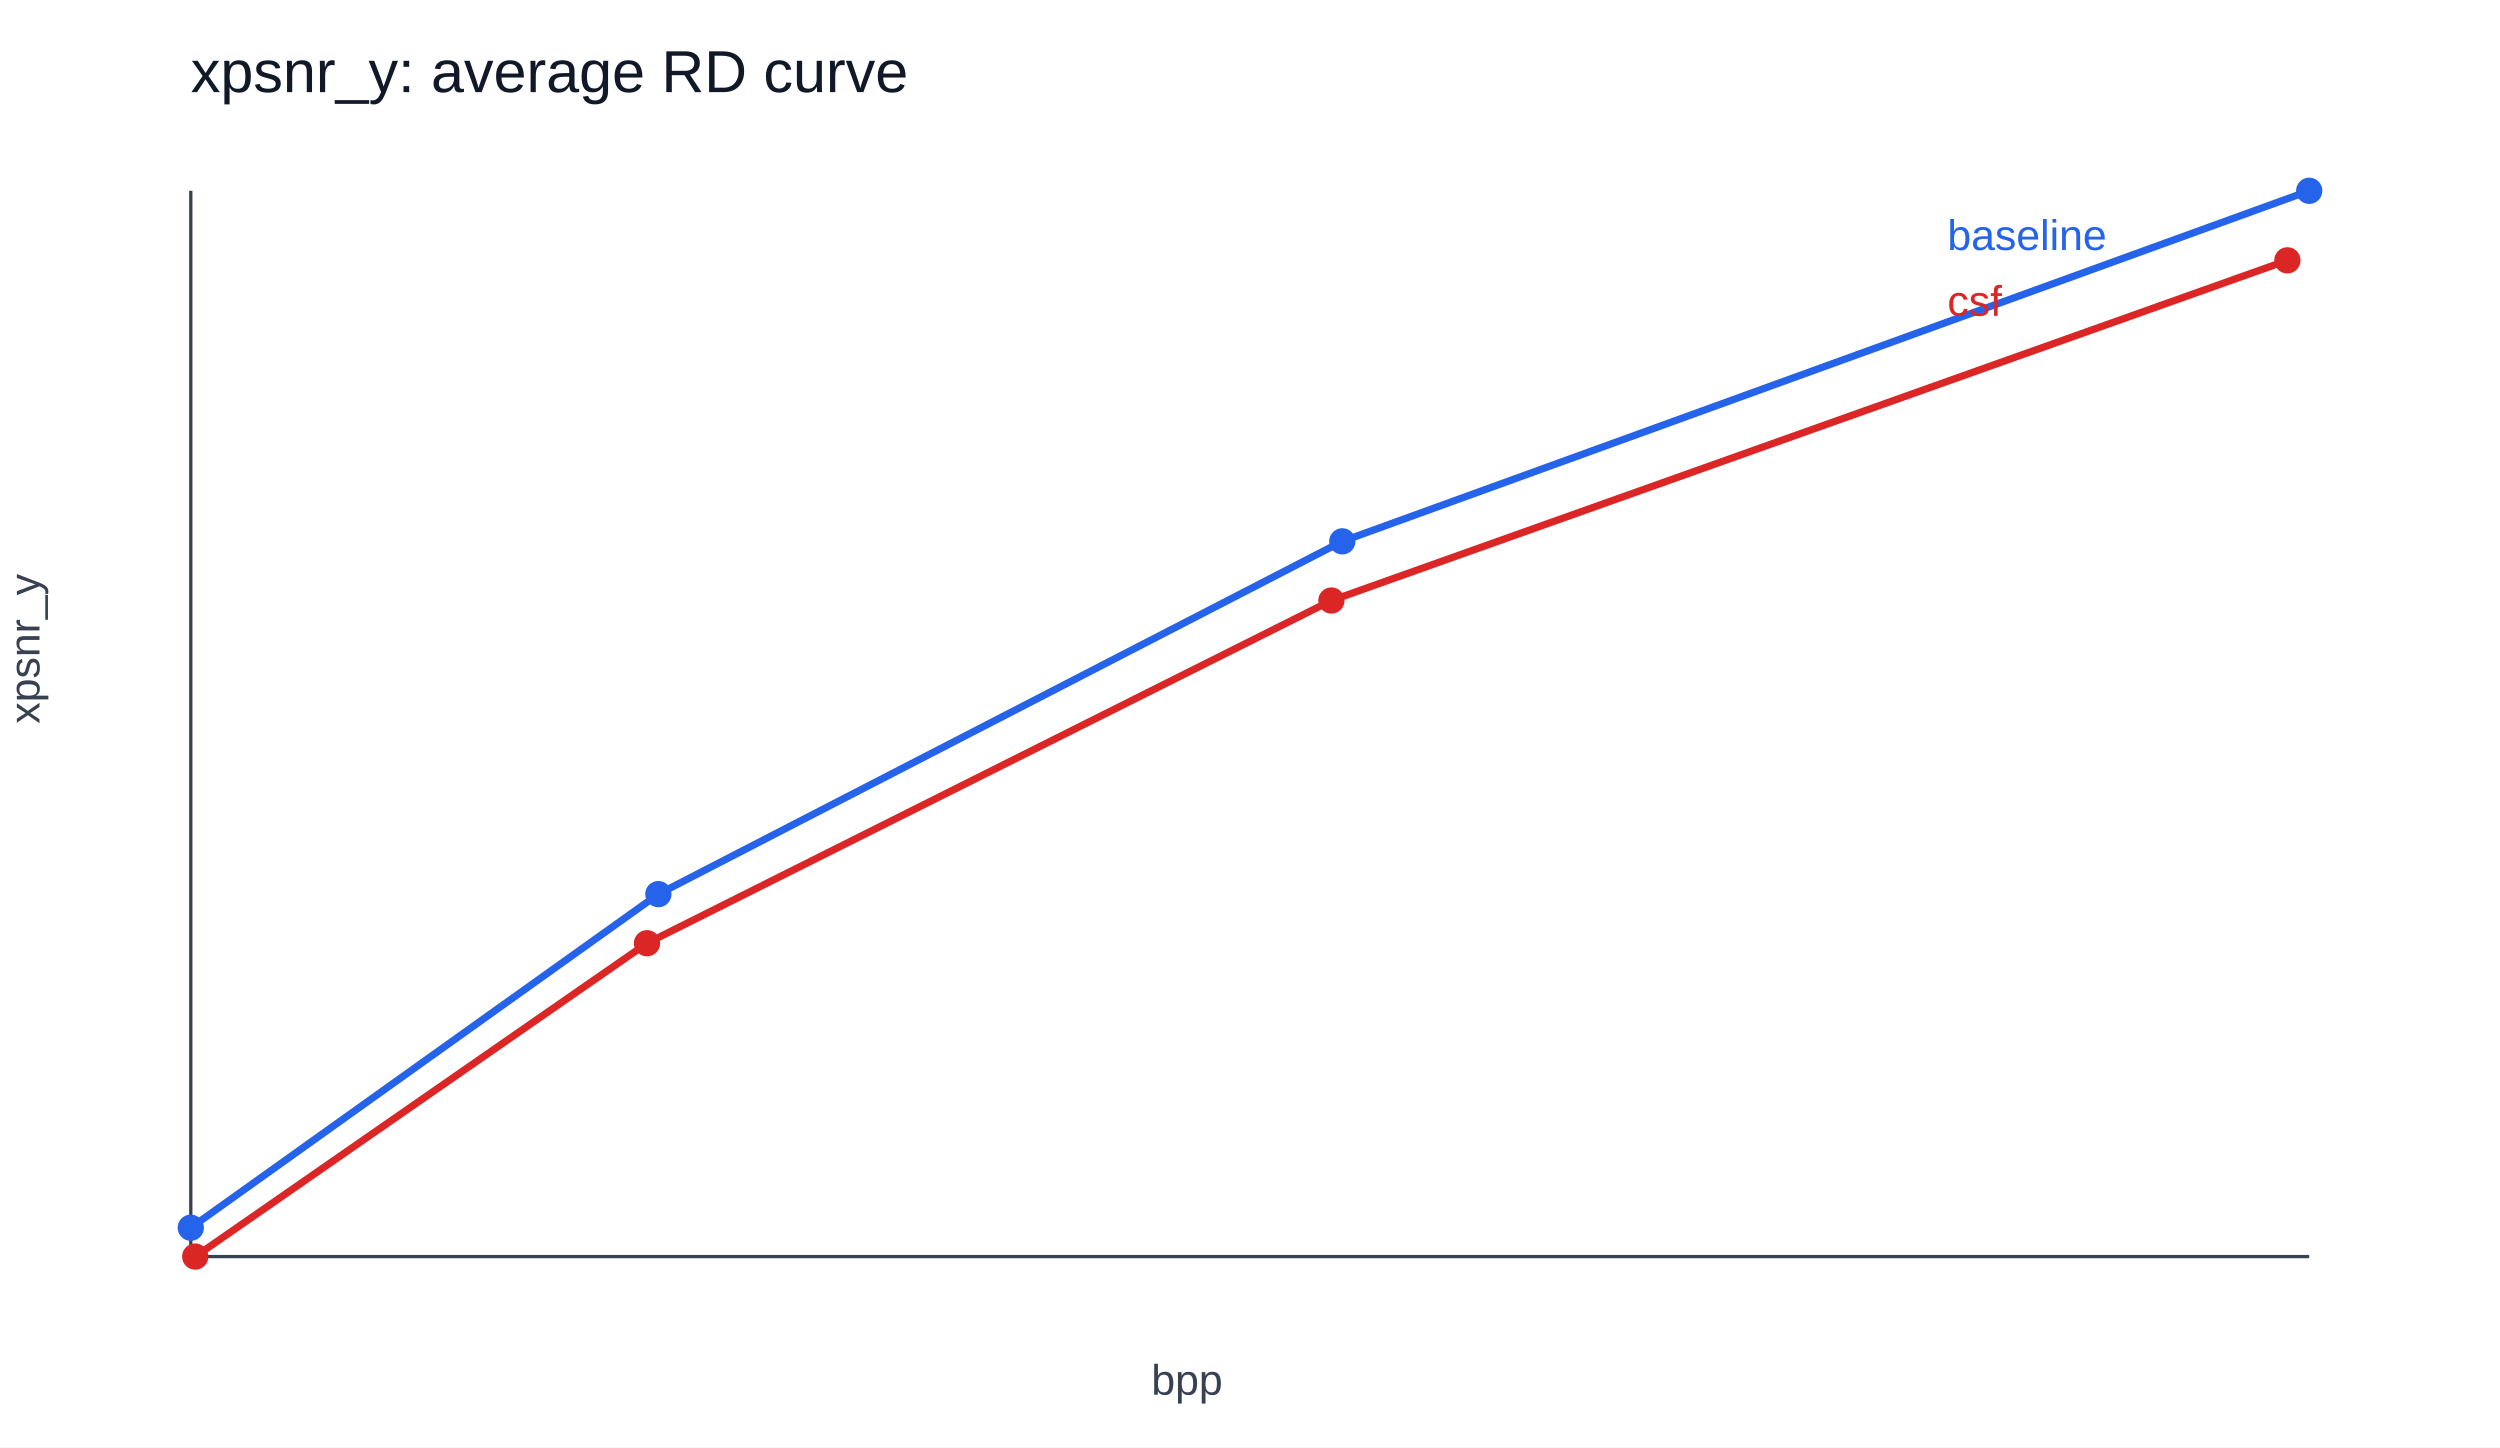
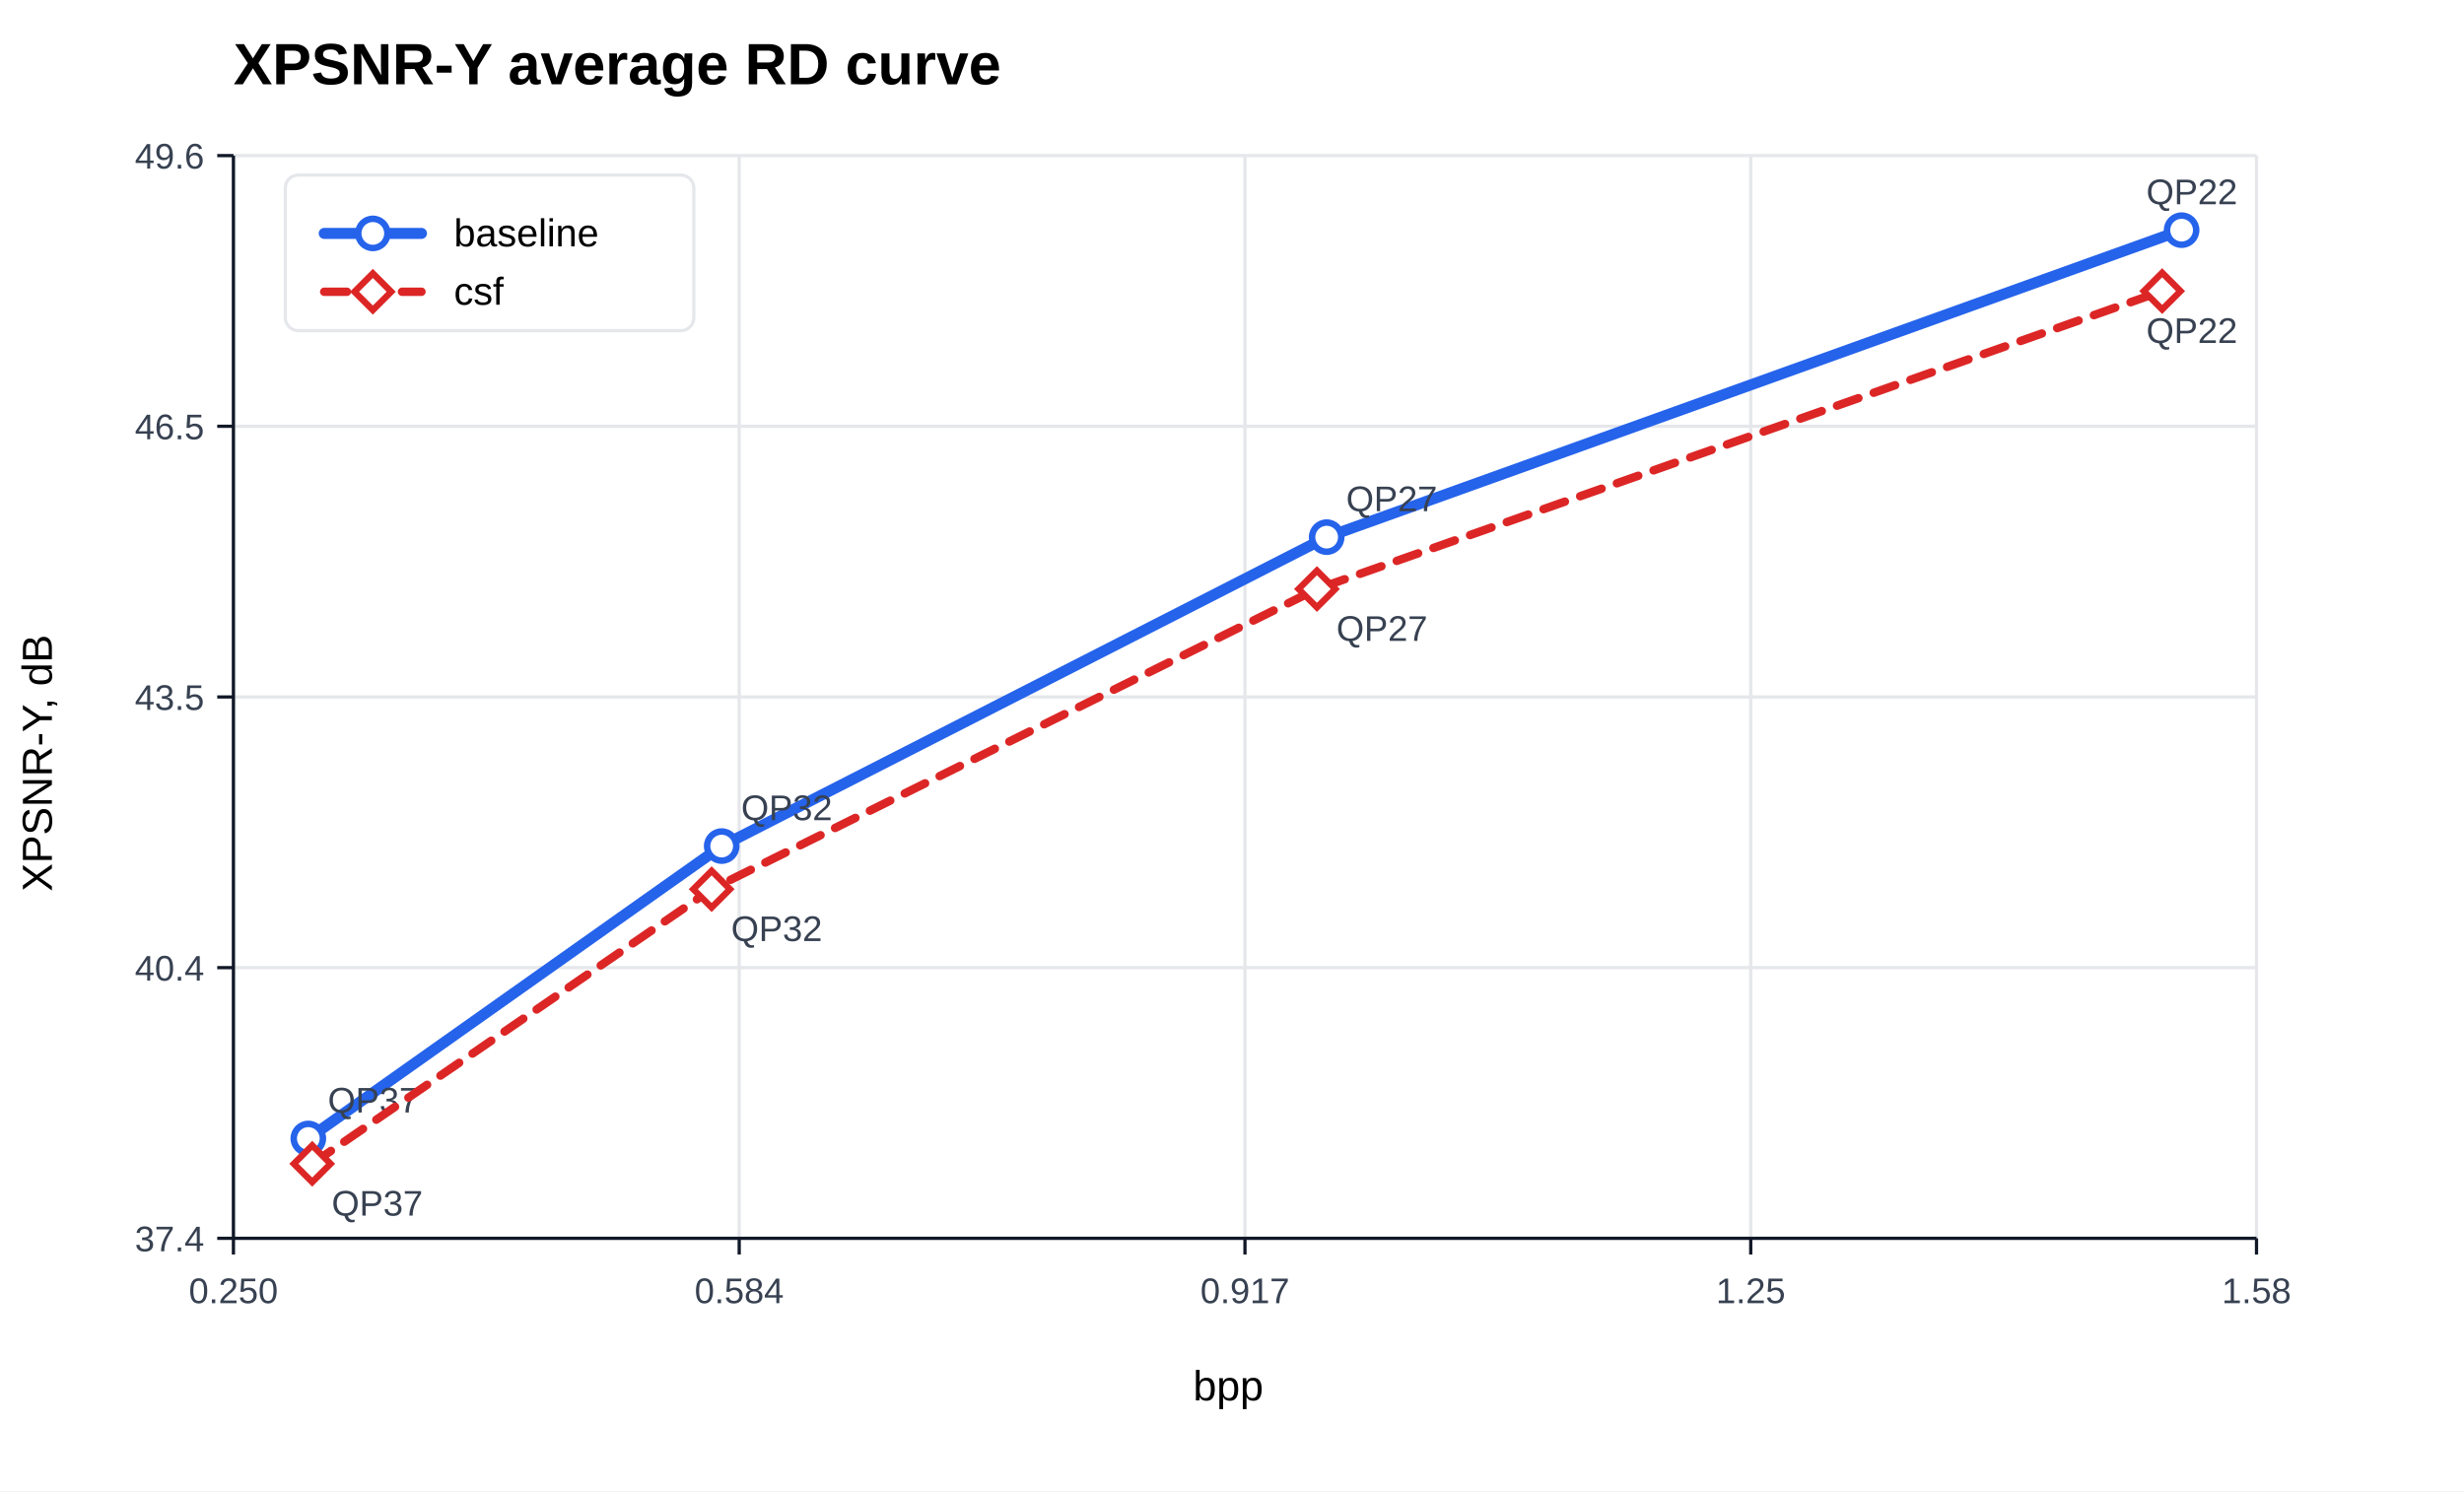
- <svg xmlns="http://www.w3.org/2000/svg" viewBox="0 0 760 440" width="760" height="440">
+ <svg xmlns="http://www.w3.org/2000/svg" width="760" height="460" viewBox="0 0 760 460">
  <rect width="100%" height="100%" fill="#ffffff" />
-   <text x="58" y="28" font-family="Arial" font-size="18" fill="#111827">xpsnr_y: average RD curve</text>
-   <line x1="58" y1="382" x2="702" y2="382" stroke="#374151" />
-   <line x1="58" y1="58" x2="58" y2="382" stroke="#374151" />
-   <text x="350.0" y="424" font-family="Arial" font-size="13" fill="#374151">bpp</text>
-   <text x="12" y="220.0" font-family="Arial" font-size="13" fill="#374151" transform="rotate(-90 12 220.0)">xpsnr_y</text>
-   <path d="M58.00,373.23 L200.14,271.82 L408.06,164.57 L702.00,58.00" fill="none" stroke="#2563eb" stroke-width="2.2" />
-   <circle cx="58.00" cy="373.23" r="4" fill="#2563eb" />
-   <circle cx="200.14" cy="271.82" r="4" fill="#2563eb" />
-   <circle cx="408.06" cy="164.57" r="4" fill="#2563eb" />
-   <circle cx="702.00" cy="58.00" r="4" fill="#2563eb" />
-   <text x="592" y="76" font-family="Arial" font-size="13" fill="#2563eb">baseline</text>
-   <path d="M59.35,382.00 L196.69,286.74 L404.75,182.56 L695.36,79.15" fill="none" stroke="#dc2626" stroke-width="2.2" />
-   <circle cx="59.35" cy="382.00" r="4" fill="#dc2626" />
-   <circle cx="196.69" cy="286.74" r="4" fill="#dc2626" />
-   <circle cx="404.75" cy="182.56" r="4" fill="#dc2626" />
-   <circle cx="695.36" cy="79.15" r="4" fill="#dc2626" />
-   <text x="592" y="96" font-family="Arial" font-size="13" fill="#dc2626">csf</text>
+   <text x="72" y="26" font-family="Arial" font-size="18" font-weight="700">XPSNR-Y average RD curve</text>
+   <line x1="72.0" y1="48" x2="72.0" y2="382" stroke="#e5e7eb" stroke-width="1" />
+   <line x1="228.0" y1="48" x2="228.0" y2="382" stroke="#e5e7eb" stroke-width="1" />
+   <line x1="384.0" y1="48" x2="384.0" y2="382" stroke="#e5e7eb" stroke-width="1" />
+   <line x1="540.0" y1="48" x2="540.0" y2="382" stroke="#e5e7eb" stroke-width="1" />
+   <line x1="696.0" y1="48" x2="696.0" y2="382" stroke="#e5e7eb" stroke-width="1" />
+   <line x1="72" y1="382.0" x2="696" y2="382.0" stroke="#e5e7eb" stroke-width="1" />
+   <line x1="72" y1="298.5" x2="696" y2="298.5" stroke="#e5e7eb" stroke-width="1" />
+   <line x1="72" y1="215.0" x2="696" y2="215.0" stroke="#e5e7eb" stroke-width="1" />
+   <line x1="72" y1="131.5" x2="696" y2="131.5" stroke="#e5e7eb" stroke-width="1" />
+   <line x1="72" y1="48.0" x2="696" y2="48.0" stroke="#e5e7eb" stroke-width="1" />
+   <line x1="72" y1="382" x2="696" y2="382" stroke="#111827" />
+   <line x1="72" y1="48" x2="72" y2="382" stroke="#111827" />
+   <text x="368" y="432" font-family="Arial" font-size="13">bpp</text>
+   <text x="16" y="275" font-family="Arial" font-size="13" transform="rotate(-90 16,275)">XPSNR-Y, dB</text>
+   <line x1="72.0" y1="382" x2="72.0" y2="387" stroke="#111827" />
+   <text x="72.0" y="402" font-family="Arial" font-size="11" fill="#374151" text-anchor="middle">0.250</text>
+   <line x1="228.0" y1="382" x2="228.0" y2="387" stroke="#111827" />
+   <text x="228.0" y="402" font-family="Arial" font-size="11" fill="#374151" text-anchor="middle">0.584</text>
+   <line x1="384.0" y1="382" x2="384.0" y2="387" stroke="#111827" />
+   <text x="384.0" y="402" font-family="Arial" font-size="11" fill="#374151" text-anchor="middle">0.917</text>
+   <line x1="540.0" y1="382" x2="540.0" y2="387" stroke="#111827" />
+   <text x="540.0" y="402" font-family="Arial" font-size="11" fill="#374151" text-anchor="middle">1.25</text>
+   <line x1="696.0" y1="382" x2="696.0" y2="387" stroke="#111827" />
+   <text x="696.0" y="402" font-family="Arial" font-size="11" fill="#374151" text-anchor="middle">1.58</text>
+   <line x1="67" y1="382.0" x2="72" y2="382.0" stroke="#111827" />
+   <text x="63" y="386.0" font-family="Arial" font-size="11" fill="#374151" text-anchor="end">37.4</text>
+   <line x1="67" y1="298.5" x2="72" y2="298.5" stroke="#111827" />
+   <text x="63" y="302.5" font-family="Arial" font-size="11" fill="#374151" text-anchor="end">40.4</text>
+   <line x1="67" y1="215.0" x2="72" y2="215.0" stroke="#111827" />
+   <text x="63" y="219.0" font-family="Arial" font-size="11" fill="#374151" text-anchor="end">43.5</text>
+   <line x1="67" y1="131.5" x2="72" y2="131.5" stroke="#111827" />
+   <text x="63" y="135.5" font-family="Arial" font-size="11" fill="#374151" text-anchor="end">46.5</text>
+   <line x1="67" y1="48.0" x2="72" y2="48.0" stroke="#111827" />
+   <text x="63" y="52.0" font-family="Arial" font-size="11" fill="#374151" text-anchor="end">49.6</text>
+   <polyline fill="none" stroke="#2563eb" stroke-width="3.4" stroke-linecap="round" stroke-linejoin="round" points="95.1,351.2 222.6,261.0 409.2,165.7 672.9,71.0" />
+   <circle cx="95.1" cy="351.2" r="4.5" fill="#ffffff" stroke="#2563eb" stroke-width="2" />
+   <text x="101.1" y="343.2" font-family="Arial" font-size="11" fill="#374151">QP37</text>
+   <circle cx="222.6" cy="261.0" r="4.5" fill="#ffffff" stroke="#2563eb" stroke-width="2" />
+   <text x="228.6" y="253.0" font-family="Arial" font-size="11" fill="#374151">QP32</text>
+   <circle cx="409.2" cy="165.7" r="4.5" fill="#ffffff" stroke="#2563eb" stroke-width="2" />
+   <text x="415.2" y="157.7" font-family="Arial" font-size="11" fill="#374151">QP27</text>
+   <circle cx="672.9" cy="71.0" r="4.5" fill="#ffffff" stroke="#2563eb" stroke-width="2" />
+   <text x="662.0" y="63.0" font-family="Arial" font-size="11" fill="#374151">QP22</text>
+   <polyline fill="none" stroke="#dc2626" stroke-width="2.6" stroke-linecap="round" stroke-linejoin="round" stroke-dasharray="7 5" points="96.3,359.0 219.5,274.3 406.2,181.7 666.9,89.8" />
+   <rect x="92.3" y="355.0" width="8" height="8" transform="rotate(45 96.3 359.0)" fill="#ffffff" stroke="#dc2626" stroke-width="2" />
+   <text x="102.3" y="375.0" font-family="Arial" font-size="11" fill="#374151">QP37</text>
+   <rect x="215.5" y="270.3" width="8" height="8" transform="rotate(45 219.5 274.3)" fill="#ffffff" stroke="#dc2626" stroke-width="2" />
+   <text x="225.5" y="290.3" font-family="Arial" font-size="11" fill="#374151">QP32</text>
+   <rect x="402.2" y="177.7" width="8" height="8" transform="rotate(45 406.2 181.7)" fill="#ffffff" stroke="#dc2626" stroke-width="2" />
+   <text x="412.2" y="197.7" font-family="Arial" font-size="11" fill="#374151">QP27</text>
+   <rect x="662.9" y="85.8" width="8" height="8" transform="rotate(45 666.9 89.8)" fill="#ffffff" stroke="#dc2626" stroke-width="2" />
+   <text x="662.0" y="105.8" font-family="Arial" font-size="11" fill="#374151">QP22</text>
+   <rect x="88" y="54" width="126" height="48" rx="4" fill="#ffffff" stroke="#e5e7eb" />
+   <line x1="100" y1="72" x2="130" y2="72" stroke="#2563eb" stroke-width="3.4" stroke-linecap="round" />
+   <circle cx="115.0" cy="72.0" r="4.5" fill="#ffffff" stroke="#2563eb" stroke-width="2" />
+   <text x="140" y="76" font-family="Arial" font-size="12">baseline</text>
+   <line x1="100" y1="90" x2="130" y2="90" stroke="#dc2626" stroke-width="2.6" stroke-linecap="round" stroke-dasharray="7 5" />
+   <rect x="111.0" y="86.0" width="8" height="8" transform="rotate(45 115.0 90.0)" fill="#ffffff" stroke="#dc2626" stroke-width="2" />
+   <text x="140" y="94" font-family="Arial" font-size="12">csf</text>
</svg>
